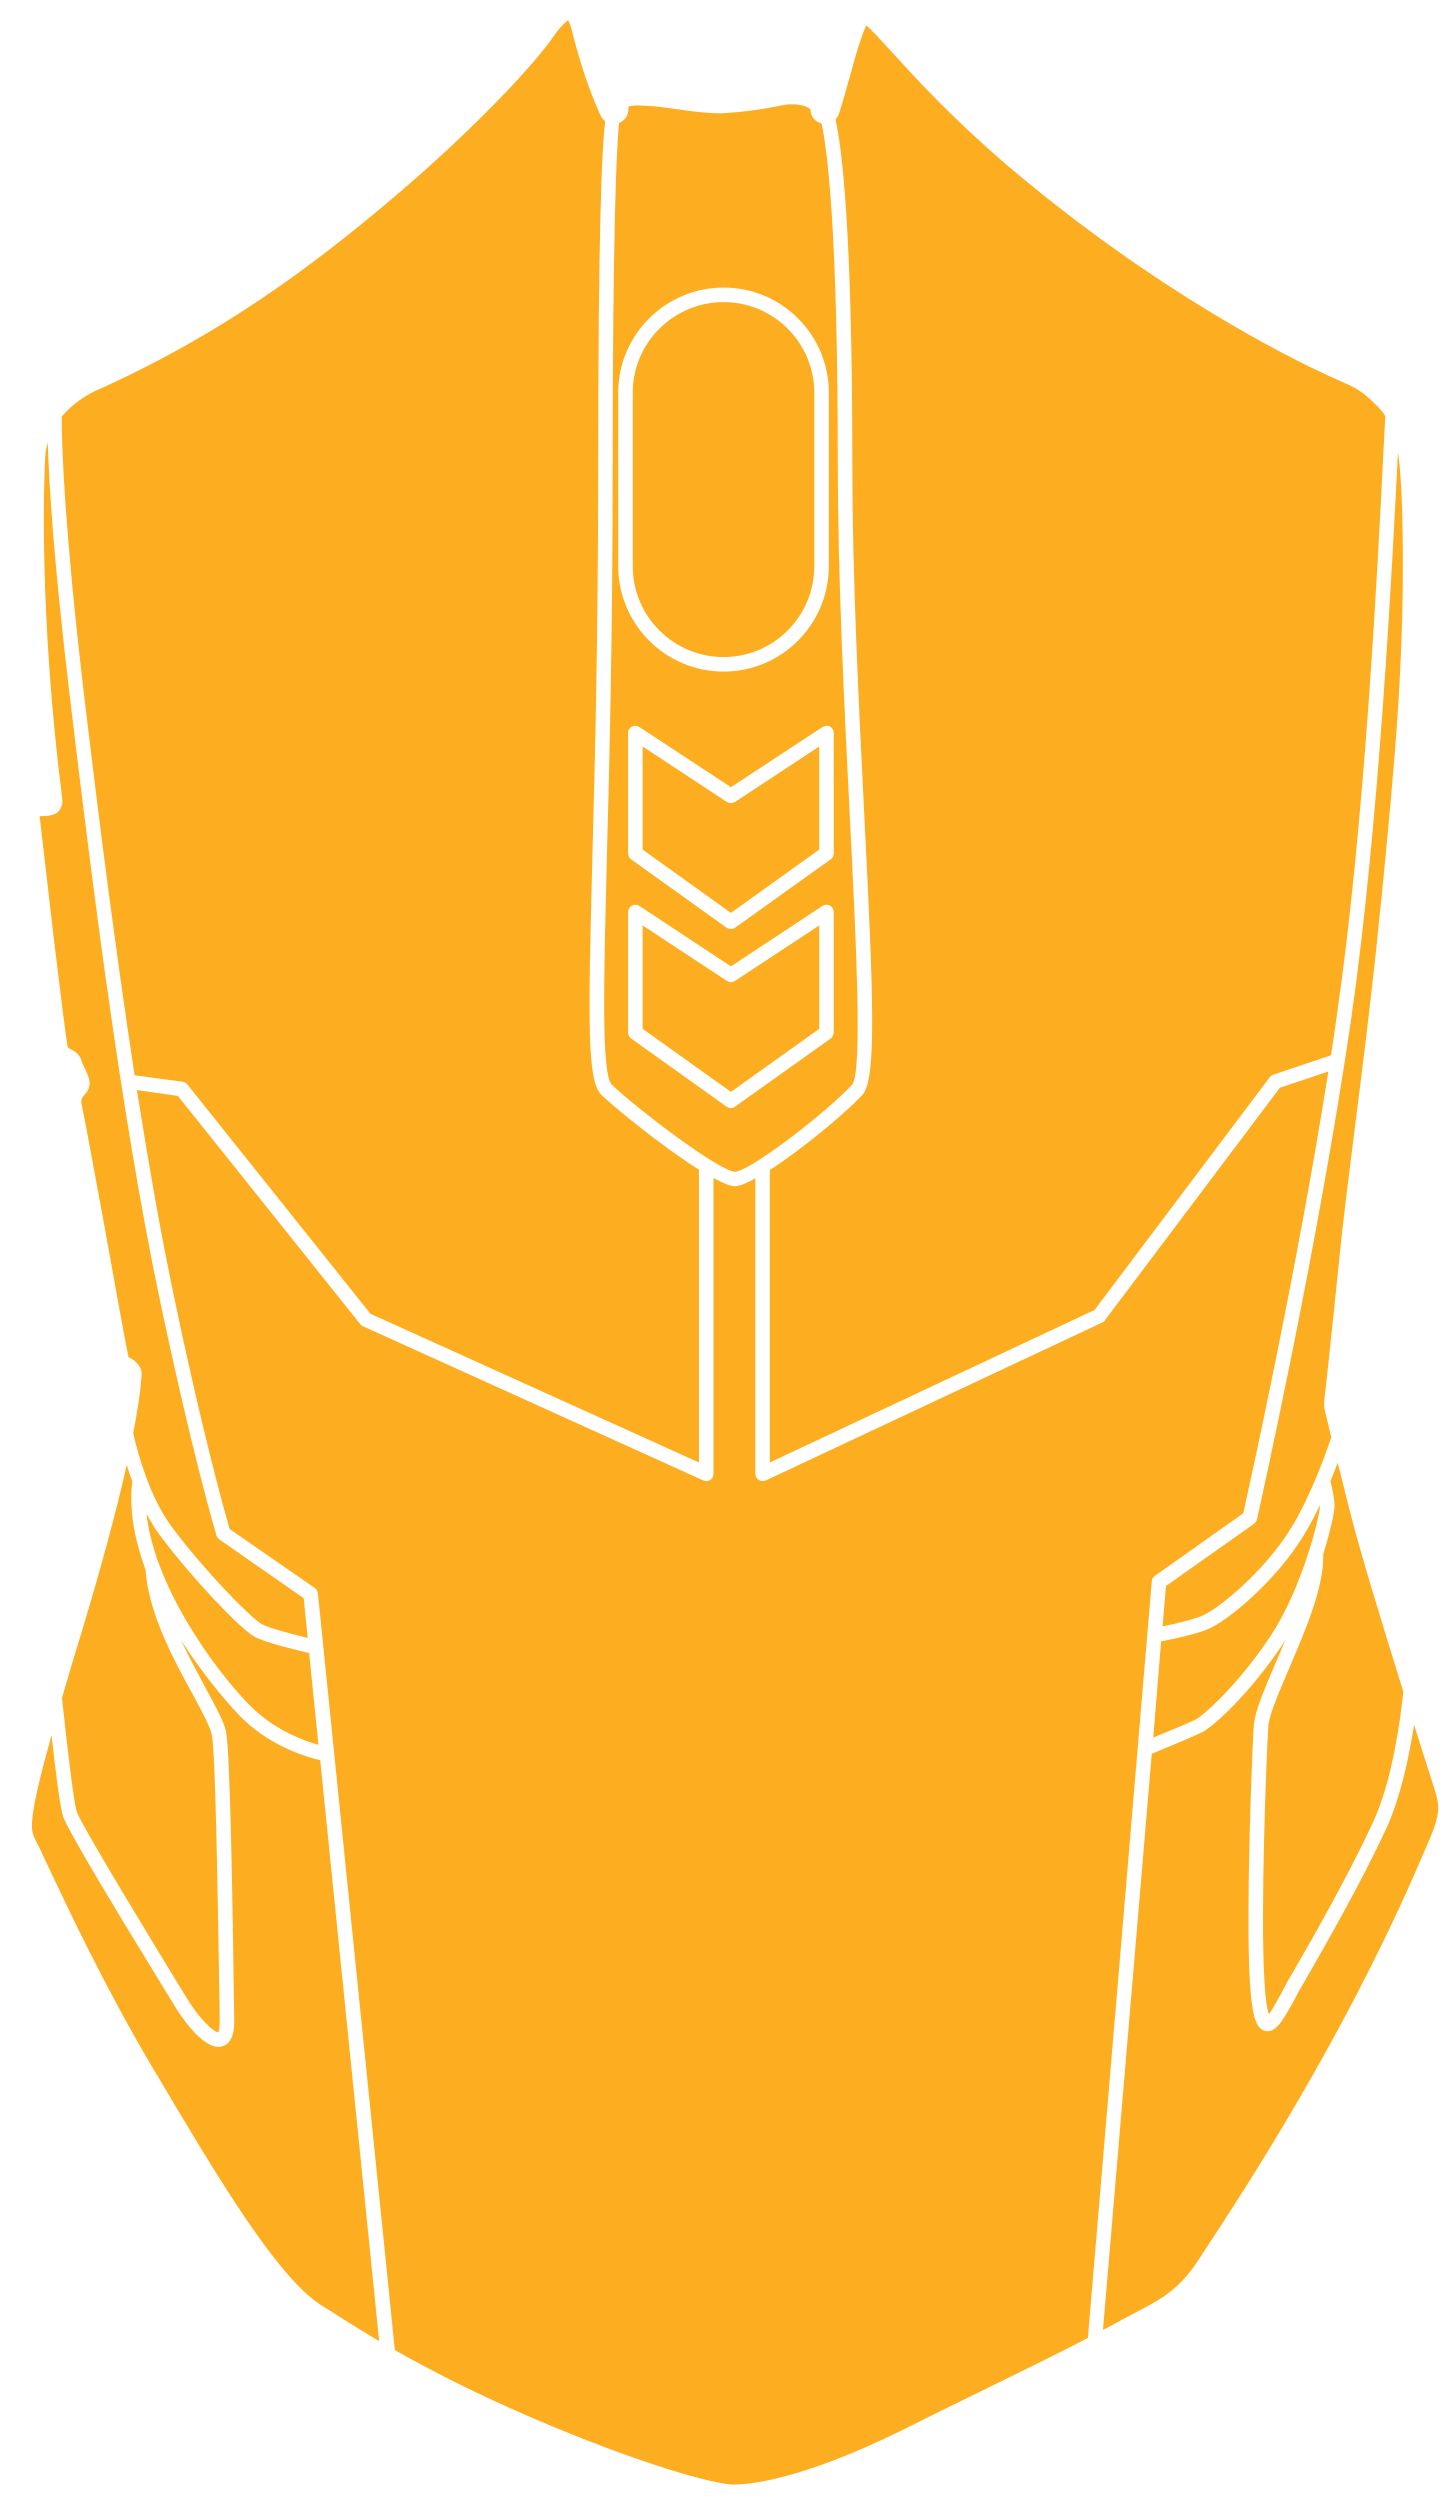
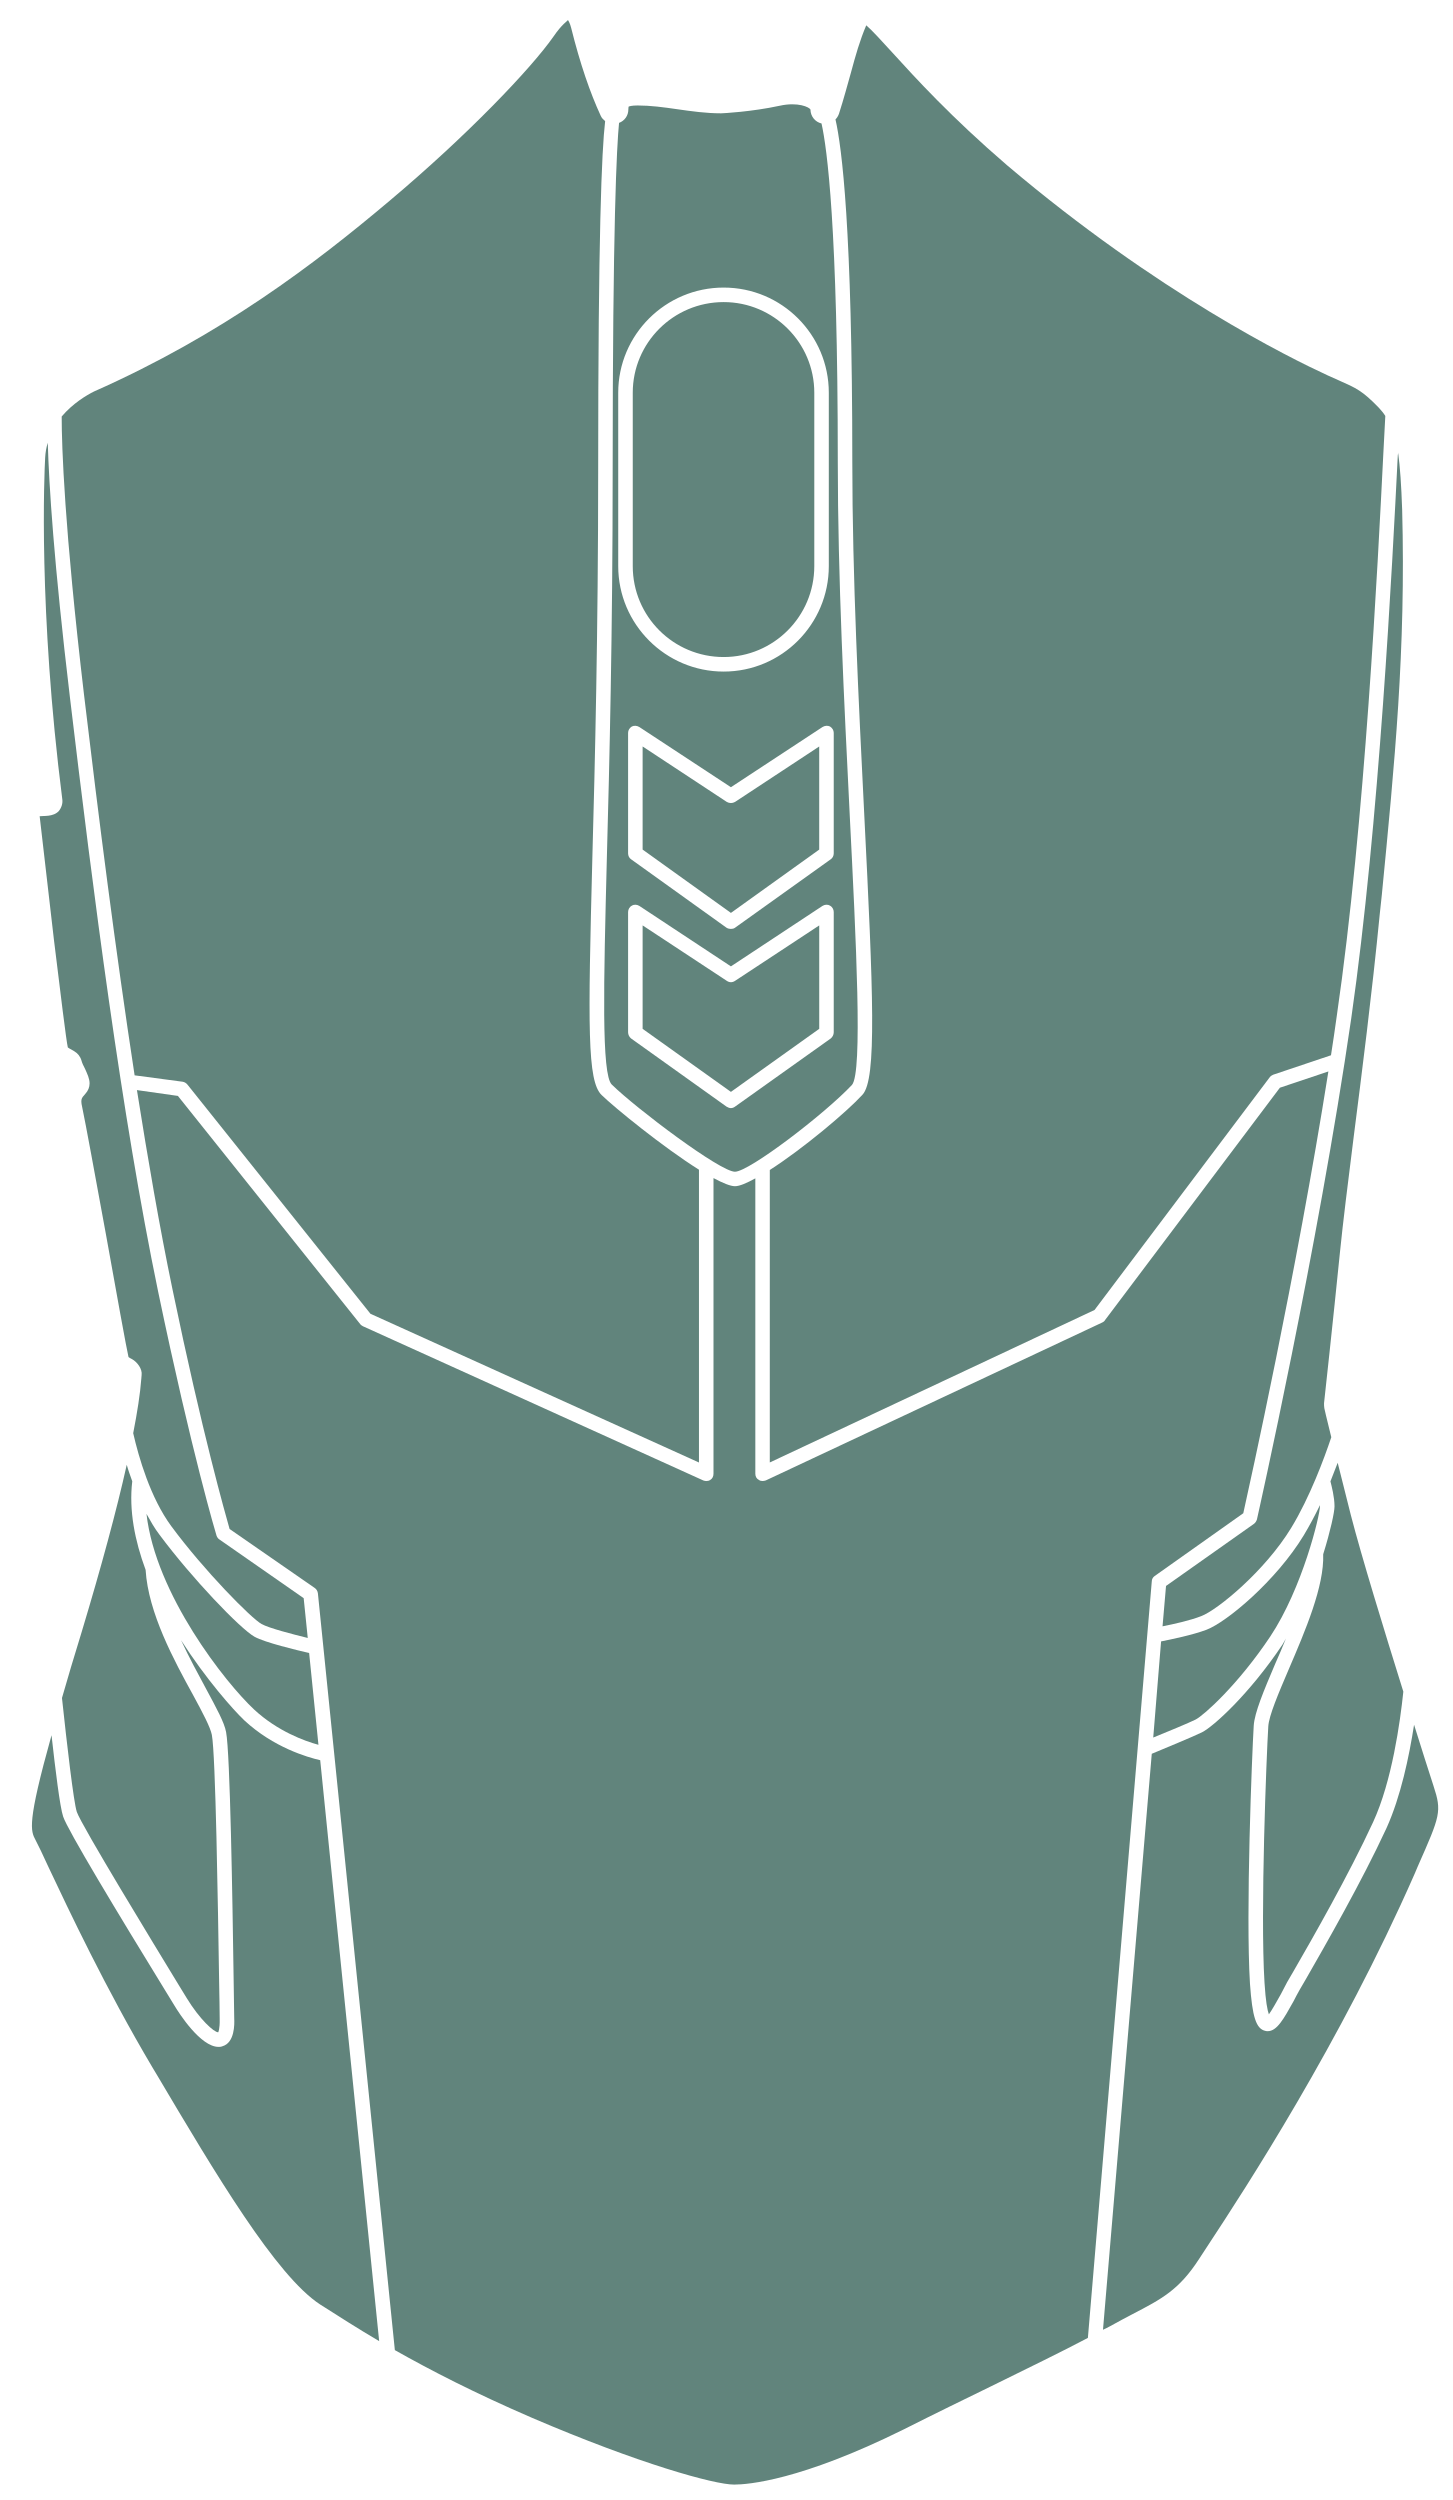
- <svg xmlns="http://www.w3.org/2000/svg" width="280pt" height="482pt" version="1.1" viewBox="0 0 280 482" id="svg380" fill="#FDAE20">
+ <svg xmlns="http://www.w3.org/2000/svg" width="280pt" height="482pt" version="1.1" viewBox="0 0 280 482" id="svg380" fill="#61847C">
  <defs id="defs350">
    <symbol id="u" overflow="visible">
      <path d="m 18.766,-1.125 c -0.969,0.5 -1.98,0.875 -3.031,1.125 -1.043,0.258 -2.137,0.391 -3.281,0.391 -3.398,0 -6.09,-0.945 -8.078,-2.844 -1.992,-1.906 -2.984,-4.484 -2.984,-7.734 0,-3.258 0.992,-5.836 2.984,-7.734 1.988,-1.906 4.68,-2.859 8.078,-2.859 1.145,0 2.238,0.133 3.281,0.391 1.051,0.25 2.062,0.625 3.031,1.125 v 4.219 c -0.98,-0.656 -1.945,-1.141 -2.891,-1.453 -0.949,-0.312 -1.949,-0.469 -3,-0.469 -1.875,0 -3.352,0.605 -4.422,1.812 -1.074,1.199 -1.609,2.856 -1.609,4.969 0,2.106 0.535,3.762 1.609,4.969 1.07,1.199 2.547,1.797 4.422,1.797 1.051,0 2.051,-0.148 3,-0.453 0.945,-0.312 1.91,-0.801 2.891,-1.469 z" id="path287" />
    </symbol>
    <symbol id="b" overflow="visible">
      <path d="m 13.734,-11.141 c -0.438,-0.195 -0.871,-0.344 -1.297,-0.438 -0.418,-0.102 -0.84,-0.156 -1.266,-0.156 -1.262,0 -2.231,0.406 -2.906,1.219 -0.68,0.805 -1.016,1.953 -1.016,3.453 v 7.062 H 2.359 v -15.312 h 4.891 v 2.516 c 0.625,-1 1.344,-1.727 2.156,-2.188 0.82,-0.469 1.801,-0.703 2.938,-0.703 0.164,0 0.344,0.012 0.531,0.031 0.195,0.012 0.477,0.039 0.844,0.078 z" id="path290" />
    </symbol>
    <symbol id="a" overflow="visible">
      <path d="m 17.641,-7.703 v 1.406 H 6.188 c 0.125,1.148 0.539,2.008 1.25,2.578 0.707,0.574 1.703,0.859 2.984,0.859 1.031,0 2.082,-0.148 3.156,-0.453 1.082,-0.312 2.191,-0.773 3.328,-1.391 v 3.766 c -1.156,0.438 -2.312,0.766 -3.469,0.984 -1.156,0.227 -2.312,0.344 -3.469,0.344 -2.773,0 -4.93,-0.703 -6.469,-2.109 -1.531,-1.406 -2.297,-3.379 -2.297,-5.922 0,-2.5 0.754,-4.461 2.266,-5.891 1.508,-1.438 3.582,-2.156 6.219,-2.156 2.406,0 4.332,0.73 5.781,2.188 1.445,1.449 2.172,3.383 2.172,5.797 z m -5.031,-1.625 c 0,-0.926 -0.273,-1.672 -0.812,-2.234 -0.543,-0.57 -1.25,-0.859 -2.125,-0.859 -0.949,0 -1.719,0.266 -2.312,0.797 -0.594,0.531 -0.965,1.297 -1.109,2.297 z" id="path293" />
    </symbol>
    <symbol id="k" overflow="visible">
      <path d="m 9.219,-6.891 c -1.023,0 -1.793,0.172 -2.312,0.516 -0.512,0.344 -0.766,0.855 -0.766,1.531 0,0.625 0.207,1.117 0.625,1.469 0.414,0.344 0.988,0.516 1.719,0.516 0.926,0 1.703,-0.328 2.328,-0.984 0.633,-0.664 0.953,-1.492 0.953,-2.484 v -0.562 z m 7.469,-1.844 V 0 h -4.922 v -2.266 c -0.656,0.93 -1.398,1.605 -2.219,2.031 -0.824,0.414 -1.824,0.625 -3,0.625 -1.586,0 -2.871,-0.457 -3.859,-1.375 -0.992,-0.926 -1.484,-2.129 -1.484,-3.609 0,-1.789 0.613,-3.102 1.844,-3.938 1.238,-0.844 3.18,-1.266 5.828,-1.266 h 2.891 v -0.391 c 0,-0.77 -0.309,-1.332 -0.922,-1.688 -0.617,-0.363 -1.57,-0.547 -2.859,-0.547 -1.055,0 -2.031,0.105 -2.938,0.312 -0.898,0.211 -1.73,0.523 -2.5,0.938 v -3.734 c 1.039,-0.25 2.086,-0.441 3.141,-0.578 1.062,-0.133 2.125,-0.203 3.188,-0.203 2.758,0 4.75,0.547 5.969,1.641 1.227,1.086 1.844,2.856 1.844,5.312 z" id="path296" />
    </symbol>
    <symbol id="d" overflow="visible">
      <path d="m 7.703,-19.656 v 4.344 H 12.75 v 3.5 H 7.703 v 6.5 c 0,0.711 0.141,1.188 0.422,1.438 0.281,0.25 0.836,0.375 1.672,0.375 h 2.516 v 3.5 h -4.188 c -1.938,0 -3.312,-0.398 -4.125,-1.203 -0.805,-0.812 -1.203,-2.18 -1.203,-4.109 v -6.5 h -2.422 v -3.5 h 2.422 v -4.344 z" id="path299" />
    </symbol>
    <symbol id="j" overflow="visible">
      <path d="m 12.766,-13.078 v -8.203 h 4.922 V -1e-4 H 12.766 v -2.219 c -0.668,0.906 -1.406,1.57 -2.219,1.984 -0.813,0.414 -1.758,0.625 -2.828,0.625 -1.887,0 -3.434,-0.75 -4.641,-2.25 -1.211,-1.5 -1.812,-3.426 -1.812,-5.781 0,-2.363 0.602,-4.297 1.812,-5.797 1.207,-1.5 2.754,-2.25 4.641,-2.25 1.062,0 2,0.215 2.812,0.641 0.82,0.43 1.566,1.086 2.234,1.969 z m -3.219,9.922 c 1.039,0 1.836,-0.379 2.391,-1.141 0.551,-0.77 0.828,-1.883 0.828,-3.344 0,-1.457 -0.277,-2.566 -0.828,-3.328 -0.555,-0.77 -1.352,-1.156 -2.391,-1.156 -1.043,0 -1.84,0.387 -2.391,1.156 -0.555,0.762 -0.828,1.871 -0.828,3.328 0,1.461 0.273,2.574 0.828,3.344 0.551,0.762 1.348,1.141 2.391,1.141 z" id="path302" />
    </symbol>
    <symbol id="i" overflow="visible">
      <path d="m 10.5,-3.156 c 1.051,0 1.852,-0.379 2.406,-1.141 0.551,-0.77 0.828,-1.883 0.828,-3.344 0,-1.457 -0.277,-2.566 -0.828,-3.328 -0.555,-0.77 -1.355,-1.156 -2.406,-1.156 -1.055,0 -1.859,0.387 -2.422,1.156 -0.555,0.773 -0.828,1.883 -0.828,3.328 0,1.449 0.273,2.559 0.828,3.328 0.562,0.773 1.367,1.156 2.422,1.156 z m -3.25,-9.922 c 0.676,-0.883 1.422,-1.539 2.234,-1.969 0.82,-0.426 1.766,-0.641 2.828,-0.641 1.895,0 3.445,0.75 4.656,2.25 1.207,1.5 1.812,3.434 1.812,5.797 0,2.356 -0.605,4.281 -1.812,5.781 -1.211,1.5 -2.762,2.25 -4.656,2.25 -1.062,0 -2.008,-0.211 -2.828,-0.625 C 8.672,-0.66 7.926,-1.32 7.25,-2.219 V -2e-5 H 2.359 v -21.281 H 7.25 Z" id="path305" />
    </symbol>
    <symbol id="h" overflow="visible">
      <path d="m 0.344,-15.312 h 4.891 l 4.125,10.391 3.5,-10.391 h 4.891 l -6.438,16.766 c -0.648,1.695 -1.402,2.883 -2.266,3.562 -0.867,0.688 -2,1.031 -3.406,1.031 H 2.797 V 2.829 h 1.531 c 0.832,0 1.438,-0.137 1.812,-0.406 C 6.523,2.161 6.82,1.692 7.031,1.016 L 7.172,0.595 Z" id="path308" />
    </symbol>
    <symbol id="g" overflow="visible">
      <path d="M 14.953,-3.719 H 6.734 L 5.422,0 H 0.141 L 7.703,-20.406 h 6.266 L 21.531,0 H 16.25 Z M 8.047,-7.5 h 5.578 l -2.781,-8.125 z" id="path311" />
    </symbol>
    <symbol id="t" overflow="visible">
      <path d="M 2.359,-21.281 H 7.25 V 0 H 2.359 Z" id="path314" />
    </symbol>
    <symbol id="c" overflow="visible">
      <path d="m 9.641,-12.188 c -1.086,0 -1.914,0.391 -2.484,1.172 -0.574,0.781 -0.859,1.906 -0.859,3.375 0,1.469 0.285,2.594 0.859,3.375 0.57,0.773 1.398,1.156 2.484,1.156 1.062,0 1.875,-0.383 2.438,-1.156 0.57,-0.781 0.859,-1.906 0.859,-3.375 0,-1.469 -0.289,-2.594 -0.859,-3.375 -0.562,-0.781 -1.375,-1.172 -2.438,-1.172 z m 0,-3.5 c 2.633,0 4.691,0.715 6.172,2.141 1.477,1.418 2.219,3.387 2.219,5.906 0,2.512 -0.742,4.481 -2.219,5.906 C 14.332,-0.317 12.273,0.39 9.641,0.39 6.992,0.39 4.926,-0.317 3.438,-1.735 1.945,-3.161 1.203,-5.13 1.203,-7.641 c 0,-2.519 0.742,-4.488 2.234,-5.906 1.488,-1.426 3.555,-2.141 6.203,-2.141 z" id="path317" />
    </symbol>
    <symbol id="f" overflow="visible">
      <path d="M 17.75,-9.328 V 0 h -4.922 v -7.141 c 0,-1.32 -0.031,-2.234 -0.094,-2.734 -0.062,-0.5 -0.168,-0.867 -0.312,-1.109 -0.188,-0.312 -0.449,-0.555 -0.781,-0.734 -0.324,-0.176 -0.695,-0.266 -1.109,-0.266 -1.023,0 -1.824,0.398 -2.406,1.188 -0.586,0.781 -0.875,1.871 -0.875,3.266 V -1e-4 H 2.359 v -15.312 H 7.25 v 2.234 c 0.738,-0.883 1.52,-1.539 2.344,-1.969 0.832,-0.426 1.75,-0.641 2.75,-0.641 1.77,0 3.113,0.547 4.031,1.641 0.914,1.086 1.375,2.656 1.375,4.719 z" id="path320" />
    </symbol>
    <symbol id="e" overflow="visible">
      <path d="m 12.422,-21.281 v 3.219 H 9.719 c -0.688,0 -1.172,0.125 -1.453,0.375 -0.273,0.25 -0.406,0.688 -0.406,1.312 v 1.062 h 4.188 v 3.5 H 7.86 V -2e-4 h -4.891 v -11.812 h -2.438 v -3.5 h 2.438 v -1.062 c 0,-1.664 0.461,-2.898 1.391,-3.703 0.926,-0.801 2.367,-1.203 4.328,-1.203 z" id="path323" />
    </symbol>
    <symbol id="s" overflow="visible">
      <path d="m 0.422,-15.312 h 4.891 l 3.828,10.578 3.797,-10.578 h 4.906 L 11.812,0 h -5.375 z" id="path326" />
    </symbol>
    <symbol id="r" overflow="visible">
      <path d="m 16.547,-12.766 c 0.613,-0.945 1.348,-1.672 2.203,-2.172 0.852,-0.5 1.789,-0.75 2.812,-0.75 1.758,0 3.098,0.547 4.016,1.641 0.926,1.086 1.391,2.656 1.391,4.719 V -4e-4 h -4.922 v -7.984 -0.359 c 0.008,-0.133 0.016,-0.32 0.016,-0.562 0,-1.082 -0.164,-1.863 -0.484,-2.344 -0.312,-0.488 -0.824,-0.734 -1.531,-0.734 -0.93,0 -1.648,0.387 -2.156,1.156 -0.512,0.762 -0.773,1.867 -0.781,3.312 v 7.516 h -4.922 v -7.984 c 0,-1.695 -0.148,-2.785 -0.438,-3.266 -0.293,-0.488 -0.812,-0.734 -1.562,-0.734 -0.938,0 -1.664,0.387 -2.172,1.156 -0.512,0.762 -0.766,1.859 -0.766,3.297 v 7.531 h -4.922 v -15.312 h 4.922 v 2.234 c 0.602,-0.863 1.289,-1.516 2.062,-1.953 0.781,-0.438 1.641,-0.656 2.578,-0.656 1.062,0 2,0.258 2.812,0.766 0.812,0.512 1.426,1.23 1.844,2.156 z" id="path329" />
    </symbol>
    <symbol id="q" overflow="visible">
      <path d="M 17.75,-9.328 V 0 h -4.922 v -7.109 c 0,-1.344 -0.031,-2.266 -0.094,-2.766 -0.062,-0.5 -0.168,-0.867 -0.312,-1.109 -0.188,-0.312 -0.449,-0.555 -0.781,-0.734 -0.324,-0.176 -0.695,-0.266 -1.109,-0.266 -1.023,0 -1.824,0.398 -2.406,1.188 -0.586,0.781 -0.875,1.871 -0.875,3.266 V -1e-4 H 2.359 v -21.281 H 7.25 v 8.203 c 0.738,-0.883 1.52,-1.539 2.344,-1.969 0.832,-0.426 1.75,-0.641 2.75,-0.641 1.77,0 3.113,0.547 4.031,1.641 0.914,1.086 1.375,2.656 1.375,4.719 z" id="path332" />
    </symbol>
    <symbol id="p" overflow="visible">
      <path d="m 2.578,-20.406 h 5.875 l 7.422,14 v -14 h 4.984 V 0 h -5.875 L 7.562,-14 V 0 H 2.578 Z" id="path335" />
    </symbol>
    <symbol id="o" overflow="visible">
      <path d="m 2.188,-5.969 v -9.344 h 4.922 v 1.531 c 0,0.836 -0.008,1.875 -0.016,3.125 -0.012,1.25 -0.016,2.086 -0.016,2.5 0,1.242 0.031,2.133 0.094,2.672 0.07,0.543 0.18,0.934 0.328,1.172 0.207,0.324 0.473,0.574 0.797,0.75 0.32,0.168 0.691,0.25 1.109,0.25 1.02,0 1.82,-0.391 2.406,-1.172 0.582,-0.781 0.875,-1.867 0.875,-3.266 v -7.562 h 4.891 V -6e-4 H 12.688 V -2.219 C 11.945,-1.321 11.164,-0.661 10.344,-0.235 9.519,0.179 8.609,0.39 7.609,0.39 5.848,0.39 4.504,-0.149 3.578,-1.235 2.648,-2.317 2.188,-3.895 2.188,-5.969 Z" id="path338" />
    </symbol>
    <symbol id="n" overflow="visible">
      <path d="m 2.578,-20.406 h 8.734 c 2.594,0 4.582,0.578 5.969,1.734 1.395,1.148 2.094,2.789 2.094,4.922 0,2.137 -0.699,3.781 -2.094,4.938 -1.387,1.156 -3.375,1.734 -5.969,1.734 H 7.828 V 3e-4 h -5.25 z m 5.25,3.812 v 5.703 H 10.75 c 1.02,0 1.805,-0.25 2.359,-0.75 0.562,-0.5 0.844,-1.203 0.844,-2.109 0,-0.914 -0.281,-1.617 -0.844,-2.109 -0.555,-0.488 -1.34,-0.734 -2.359,-0.734 z" id="path341" />
    </symbol>
    <symbol id="m" overflow="visible">
      <path d="M 2.359,-15.312 H 7.25 v 15.031 c 0,2.051 -0.496,3.617 -1.484,4.703 -0.98,1.082 -2.406,1.625 -4.281,1.625 H -0.938 V 2.828 h 0.859 c 0.926,0 1.562,-0.211 1.906,-0.625 0.352,-0.418 0.531,-1.246 0.531,-2.484 z m 0,-5.969 H 7.25 v 4 H 2.359 Z" id="path344" />
    </symbol>
    <symbol id="l" overflow="visible">
      <path d="m 14.719,-14.828 v 3.984 c -0.656,-0.457 -1.324,-0.797 -2,-1.016 -0.668,-0.219 -1.359,-0.328 -2.078,-0.328 -1.367,0 -2.434,0.402 -3.203,1.203 -0.762,0.793 -1.141,1.906 -1.141,3.344 0,1.43 0.379,2.543 1.141,3.344 0.77,0.793 1.836,1.188 3.203,1.188 0.758,0 1.484,-0.109 2.172,-0.328 0.688,-0.227 1.32,-0.566 1.906,-1.016 v 4 c -0.762,0.281 -1.539,0.488 -2.328,0.625 -0.781,0.145 -1.574,0.219 -2.375,0.219 -2.762,0 -4.922,-0.707 -6.484,-2.125 -1.555,-1.414 -2.328,-3.383 -2.328,-5.906 0,-2.531 0.773,-4.504 2.328,-5.922 1.562,-1.414 3.723,-2.125 6.484,-2.125 0.801,0 1.594,0.074 2.375,0.219 0.781,0.137 1.555,0.352 2.328,0.641 z" id="path347" />
    </symbol>
  </defs>
  <g id="g378" transform="translate(-211.0946,-38.73341)">
    <path d="m 225.9,388.06 c -0.617,-1.902 -1.902,-13.047 -2.856,-21.953 1.062,-3.695 2.297,-7.894 3.809,-12.77 3.809,-12.656 6.719,-23.406 8.68,-32.199 0.281,1.062 0.672,2.07 1.062,3.191 -0.672,5.602 0.504,11.48 2.574,17.078 0.504,8.289 5.488,17.473 9.184,24.191 1.793,3.305 3.305,6.16 3.586,7.617 0.727,3.754 1.176,33.098 1.398,47.207 0.055,3.305 0.113,5.938 0.113,7.504 0.055,2.07 -0.281,2.633 -0.281,2.633 -0.84,0 -3.586,-2.519 -6.047,-6.551 l -1.68,-2.742 c -4.59,-7.559 -18.645,-30.574 -19.543,-33.207 z" id="path352" />
    <path d="m 235.87,300.37 c -0.281,-1.062 -2.465,-13.105 -4.367,-23.742 -2.07,-11.312 -4.031,-21.953 -4.426,-23.742 -0.504,-2.238 -0.391,-2.297 0.504,-3.305 0.504,-0.559 0.785,-1.23 0.785,-1.961 0,-0.953 -0.449,-1.848 -0.895,-2.856 -0.281,-0.504 -0.559,-1.121 -0.672,-1.566 -0.223,-0.785 -0.727,-1.398 -1.398,-1.793 -0.953,-0.504 -1.23,-0.727 -1.23,-0.727 -0.281,-1.121 -1.457,-10.754 -2.688,-20.832 -1.176,-10.078 -2.406,-20.719 -2.742,-23.742 0.672,-0.113 2.633,0.168 3.695,-1.008 0.504,-0.617 0.785,-1.457 0.672,-2.238 -4.648,-36.512 -3.473,-63 -3.305,-65.91 0.055,-1.008 0.223,-1.961 0.504,-2.856 0.223,8.062 1.176,23.129 4.258,49 4.481,37.633 9.969,80.641 17.023,114.69 6.496,31.191 11.199,46.871 11.258,47.039 0.113,0.281 0.281,0.559 0.559,0.727 l 16.238,11.312 0.785,7.672 c -2.969,-0.727 -7.504,-1.902 -8.902,-2.688 -1.961,-1.062 -11.09,-10.305 -17.414,-18.871 -4.031,-5.488 -6.273,-13.273 -7.336,-17.922 0.785,-4.031 1.344,-7.559 1.566,-10.527 l 0.055,-0.672 c 0.168,-1.176 -0.84,-2.519 -1.848,-3.078 -0.23,-0.121 -0.566,-0.289 -0.68,-0.402 z" id="path354" />
    <path d="m 260.17,354.3 c 2.016,1.121 8.121,2.574 10.527,3.137 l 1.793,17.695 c -2.688,-0.727 -7.894,-2.633 -12.375,-6.777 -5.543,-5.152 -19.039,-22.289 -20.777,-37.742 0.785,1.398 1.566,2.801 2.519,4.031 6.16,8.289 15.512,18.086 18.312,19.656 z" id="path356" />
    <path d="m 272.83,378.1 11.367,112 c -4.199,-2.465 -7.84,-4.816 -11.367,-7.055 -8.512,-5.543 -20.215,-25.258 -31.527,-44.352 l -0.84,-1.398 c -8.961,-15.121 -16.129,-30.352 -19.992,-38.527 -1.176,-2.574 -2.07,-4.426 -2.519,-5.266 -0.953,-1.793 -1.68,-3.191 3.078,-20.215 0.727,6.551 1.625,13.887 2.238,15.68 0.84,2.574 10.473,18.535 19.824,33.77 l 1.68,2.742 c 0.84,1.398 4.984,7.894 8.457,7.894 0.223,0 0.449,0 0.727,-0.113 2.406,-0.672 2.352,-4.258 2.297,-5.375 l -0.113,-7.504 c -0.223,-15.289 -0.672,-43.68 -1.457,-47.711 -0.336,-1.848 -1.848,-4.594 -3.863,-8.344 -1.512,-2.801 -3.246,-5.992 -4.816,-9.352 4.816,7.504 10.023,13.383 12.207,15.457 5.606,5.203 12.156,7.106 14.621,7.668 z" id="path358" />
    <path d="m 227.3,172.74 c -3.809,-32.367 -4.312,-47.992 -4.312,-53.703 2.129,-2.519 4.762,-4.09 6.215,-4.816 24.754,-10.977 42.672,-24.695 56.953,-36.734 15.062,-12.656 27.328,-25.535 31.641,-31.695 1.68,-2.465 2.742,-3.023 2.801,-3.191 0.113,0.168 0.391,0.617 0.617,1.512 1.734,6.945 3.641,12.488 5.711,16.969 0.168,0.391 0.504,0.727 0.84,1.008 -0.672,5.769 -1.344,21.895 -1.344,67.594 0,30.855 -0.617,56.055 -1.121,74.426 -0.84,32.648 -1.008,43.062 1.793,45.754 2.465,2.406 11.816,10.023 18.762,14.391 v 56.449 l -63.336,-28.672 -35.281,-44.184 c -0.223,-0.281 -0.559,-0.504 -0.953,-0.559 l -9.238,-1.23 c -3.699,-24.203 -6.945,-49.793 -9.746,-73.316 z" id="path360" />
    <path d="m 352.8,193.35 16.238,-10.695 v 19.879 l -17.023,12.207 -17.023,-12.207 v -19.879 l 16.238,10.695 c 0.504,0.281 1.066,0.281 1.57,0 z" id="path362" />
    <path d="m 352.8,227.85 c -0.504,0.336 -1.062,0.336 -1.566,0 l -16.238,-10.695 v 19.938 l 17.023,12.152 17.023,-12.152 v -19.938 z m 0,0 c -0.504,0.336 -1.062,0.336 -1.566,0 l -16.238,-10.695 v 19.938 l 17.023,12.152 17.023,-12.152 v -19.938 z m 22.117,-32.09 c -1.062,-21.449 -2.297,-45.754 -2.297,-67.984 0,-45.305 -2.07,-60.48 -3.137,-65.238 -1.23,-0.281 -2.129,-1.398 -2.129,-2.688 -0.223,-0.449 -2.406,-1.512 -5.938,-0.727 -5.434,1.176 -10.977,1.457 -11.258,1.457 h -0.113 c -2.801,0 -5.602,-0.391 -8.344,-0.785 -2.688,-0.391 -5.207,-0.727 -7.672,-0.727 -1.176,0 -1.625,0.168 -1.734,0.223 0,0 -0.055,0.223 -0.055,0.559 0,1.176 -0.727,2.184 -1.793,2.574 -0.449,4.594 -1.23,19.488 -1.23,67.258 0,30.91 -0.617,56.113 -1.121,74.48 -0.617,24.246 -1.062,41.719 0.953,43.68 4.762,4.648 20.887,16.801 23.742,16.801 2.742,0 17.305,-11.145 22.566,-16.742 2.082,-2.41 0.793,-27.723 -0.441,-52.141 z m -44.629,-81.309 c 0,-11.199 9.129,-20.273 20.328,-20.273 11.199,0 20.273,9.07 20.273,20.273 v 33.434 c 0,11.199 -9.07,20.328 -20.273,20.328 -11.199,0 -20.328,-9.129 -20.328,-20.328 z m 41.551,123.31 c 0,0.449 -0.223,0.895 -0.559,1.176 l -18.48,13.16 c -0.223,0.168 -0.504,0.281 -0.785,0.281 -0.281,0 -0.559,-0.113 -0.84,-0.281 l -18.426,-13.16 c -0.336,-0.281 -0.559,-0.727 -0.559,-1.176 v -23.184 c 0,-0.504 0.281,-1.008 0.727,-1.23 0.449,-0.281 1.008,-0.223 1.457,0.055 l 17.641,11.648 17.641,-11.648 c 0.449,-0.281 1.008,-0.336 1.457,-0.055 0.449,0.223 0.727,0.727 0.727,1.23 z m 0,-34.492 c 0,0.449 -0.223,0.895 -0.559,1.121 l -18.48,13.215 c -0.223,0.168 -0.504,0.223 -0.785,0.223 -0.281,0 -0.559,-0.055 -0.84,-0.223 l -18.426,-13.215 c -0.336,-0.223 -0.559,-0.672 -0.559,-1.121 v -23.238 c 0,-0.504 0.281,-0.953 0.727,-1.23 0.449,-0.223 1.008,-0.168 1.457,0.113 l 17.641,11.594 17.641,-11.594 c 0.449,-0.281 1.008,-0.336 1.457,-0.113 0.449,0.281 0.727,0.727 0.727,1.23 z m -20.609,24.582 -16.238,-10.695 v 19.938 l 17.023,12.152 17.023,-12.152 V 217.156 L 352.8,227.851 c -0.504,0.336 -1.066,0.336 -1.57,0 z m -0.613,-62.441 c 9.633,0 17.473,-7.84 17.473,-17.527 v -33.434 c 0,-9.633 -7.84,-17.473 -17.473,-17.473 -9.688,0 -17.527,7.84 -17.527,17.473 v 33.434 c -0.004,9.688 7.84,17.527 17.527,17.527 z" id="path364" />
    <path d="m 465.58,328.93 v 0.223 c 0,1.734 -3.359,15.734 -9.574,25.09 -6.16,9.238 -12.77,15.176 -14.391,16.016 -1.23,0.617 -5.543,2.406 -8.176,3.473 l 1.512,-18.535 c 1.961,-0.391 6.047,-1.23 8.734,-2.238 3.977,-1.512 13.496,-9.52 18.762,-18.199 1.117,-1.855 2.184,-3.871 3.133,-5.828 z" id="path366" />
    <path d="m 433.16,343.6 -12.32,145.88 c -4.984,2.633 -11.199,5.656 -18.594,9.297 -5.039,2.465 -10.695,5.207 -16.91,8.344 -19.879,9.855 -30.07,10.641 -32.703,10.641 -3.809,0 -18.367,-4.031 -38.977,-12.879 -11.145,-4.816 -19.488,-9.129 -26.434,-13.047 l -14.84,-145.94 c -0.055,-0.391 -0.281,-0.785 -0.617,-1.008 l -16.406,-11.367 c -0.785,-2.801 -5.207,-18.199 -11.031,-46.312 -2.465,-11.871 -4.703,-24.863 -6.832,-38.305 l 7.894,1.121 35.168,44.016 c 0.113,0.168 0.336,0.281 0.504,0.391 l 65.633,29.734 c 0.168,0.055 0.391,0.113 0.559,0.113 0.281,0 0.559,-0.055 0.785,-0.223 0.391,-0.223 0.617,-0.672 0.617,-1.176 v -57.012 c 1.793,0.953 3.246,1.566 4.144,1.566 0.895,0 2.297,-0.617 3.922,-1.512 v 56.953 c 0,0.504 0.223,0.953 0.672,1.176 0.223,0.168 0.449,0.223 0.727,0.223 0.223,0 0.391,-0.055 0.617,-0.113 l 64.902,-30.465 c 0.223,-0.113 0.391,-0.223 0.504,-0.449 l 33.711,-44.801 9.352,-3.137 c -6.215,39.312 -15.289,80.137 -16.406,85.176 l -17.078,12.098 c -0.34,0.23 -0.562,0.621 -0.562,1.016 z" id="path368" />
    <path d="m 375.42,127.78 c 0,-44.969 -2.016,-60.648 -3.246,-66.023 0.277,-0.281 0.5,-0.617 0.668,-1.066 0.953,-2.969 1.625,-5.543 2.297,-7.894 0.953,-3.527 1.734,-6.273 2.969,-9.184 1.176,1.008 3.078,3.137 4.984,5.207 4.535,4.984 11.367,12.488 22.176,21.785 29.062,24.641 54.602,37.184 61.77,40.488 l 2.129,0.953 c 3.414,1.512 4.594,2.016 7.785,5.32 0.449,0.504 0.895,1.008 1.23,1.566 -0.113,1.902 -0.223,4.426 -0.391,7.449 -1.062,21.168 -3.527,70.84 -8.961,108.19 -0.336,2.519 -0.727,5.039 -1.121,7.617 l -11.148,3.75 c -0.281,0.113 -0.504,0.281 -0.672,0.504 l -33.77,44.855 -62.609,29.398 0.004,-56.391 c 6.383,-4.09 14.785,-11.145 17.863,-14.504 2.801,-2.969 2.07,-19.711 0.336,-54.207 -1.062,-21.395 -2.293,-45.641 -2.293,-67.816 z" id="path370" />
    <path d="m 471.52,330.78 c 2.129,8.23 6.383,22.062 10.137,34.105 -0.617,5.879 -2.184,17.246 -5.824,25.145 -4.703,10.191 -11.648,22.344 -15.398,28.84 l -1.176,2.016 c -0.391,0.785 -0.84,1.566 -1.23,2.352 -0.727,1.289 -1.68,3.023 -2.297,3.863 -0.281,-0.785 -0.617,-2.465 -0.84,-6.106 -0.84,-13.609 0.391,-43.902 0.727,-49.391 0.113,-2.07 1.961,-6.383 3.922,-10.977 3.246,-7.559 6.887,-16.07 6.664,-22.23 1.398,-4.481 2.184,-8.121 2.184,-9.238 0,-1.793 -0.559,-3.922 -0.785,-4.816 0.504,-1.289 0.953,-2.465 1.398,-3.586 0.672,2.742 1.512,6.047 2.519,10.023 z" id="path372" />
    <path d="m 471.63,234.96 c 5.375,-37.465 7.894,-87.191 8.961,-108.47 0.055,-0.168 0.055,-0.336 0.055,-0.504 0.391,2.801 0.617,6.273 0.785,11.031 0.727,26.992 -1.457,48.887 -3.922,74.258 l -0.391,3.641 c -1.512,15.512 -3.473,30.801 -5.039,43.062 -1.121,8.902 -2.07,16.52 -2.633,22.121 -1.344,13.383 -3.078,29.176 -3.078,29.176 0,0.336 0,0.617 0.055,0.953 0,0 0.391,1.793 1.344,5.602 -1.344,4.031 -4.144,11.594 -7.727,17.473 -5.039,8.289 -14.223,15.848 -17.359,17.023 -2.129,0.84 -5.434,1.566 -7.449,1.961 l 0.672,-7.785 16.969,-11.984 c 0.281,-0.223 0.449,-0.504 0.559,-0.84 0.109,-0.508 11.703,-51.918 18.199,-96.715 z" id="path374" />
    <path d="m 487.48,383.08 c 1.625,4.93 1.289,5.711 -3.023,15.457 l -0.617,1.457 c -14.336,32.648 -32.762,60.871 -39.762,71.512 l -1.793,2.742 c -3.863,5.992 -7.223,7.727 -12.824,10.641 -1.344,0.727 -2.801,1.457 -4.367,2.352 -0.391,0.223 -0.895,0.449 -1.344,0.672 l 9.406,-111.05 c 2.129,-0.895 8.121,-3.359 9.688,-4.144 2.129,-1.062 9.07,-7.281 15.512,-16.91 0.223,-0.391 0.449,-0.785 0.672,-1.176 -0.672,1.68 -1.398,3.359 -2.07,4.871 -2.238,5.266 -3.977,9.406 -4.144,11.93 -0.336,5.543 -1.566,36.008 -0.727,49.727 0.449,6.441 1.176,8.734 2.969,9.129 0.168,0.055 0.336,0.055 0.449,0.055 1.793,0 3.078,-2.352 4.984,-5.769 0.391,-0.785 0.785,-1.512 1.23,-2.297 l 1.176,-2.016 c 3.754,-6.551 10.754,-18.762 15.512,-29.062 2.742,-6.047 4.367,-13.777 5.32,-19.938 1.457,4.707 2.801,8.852 3.754,11.816 z" id="path376" />
  </g>
</svg>
